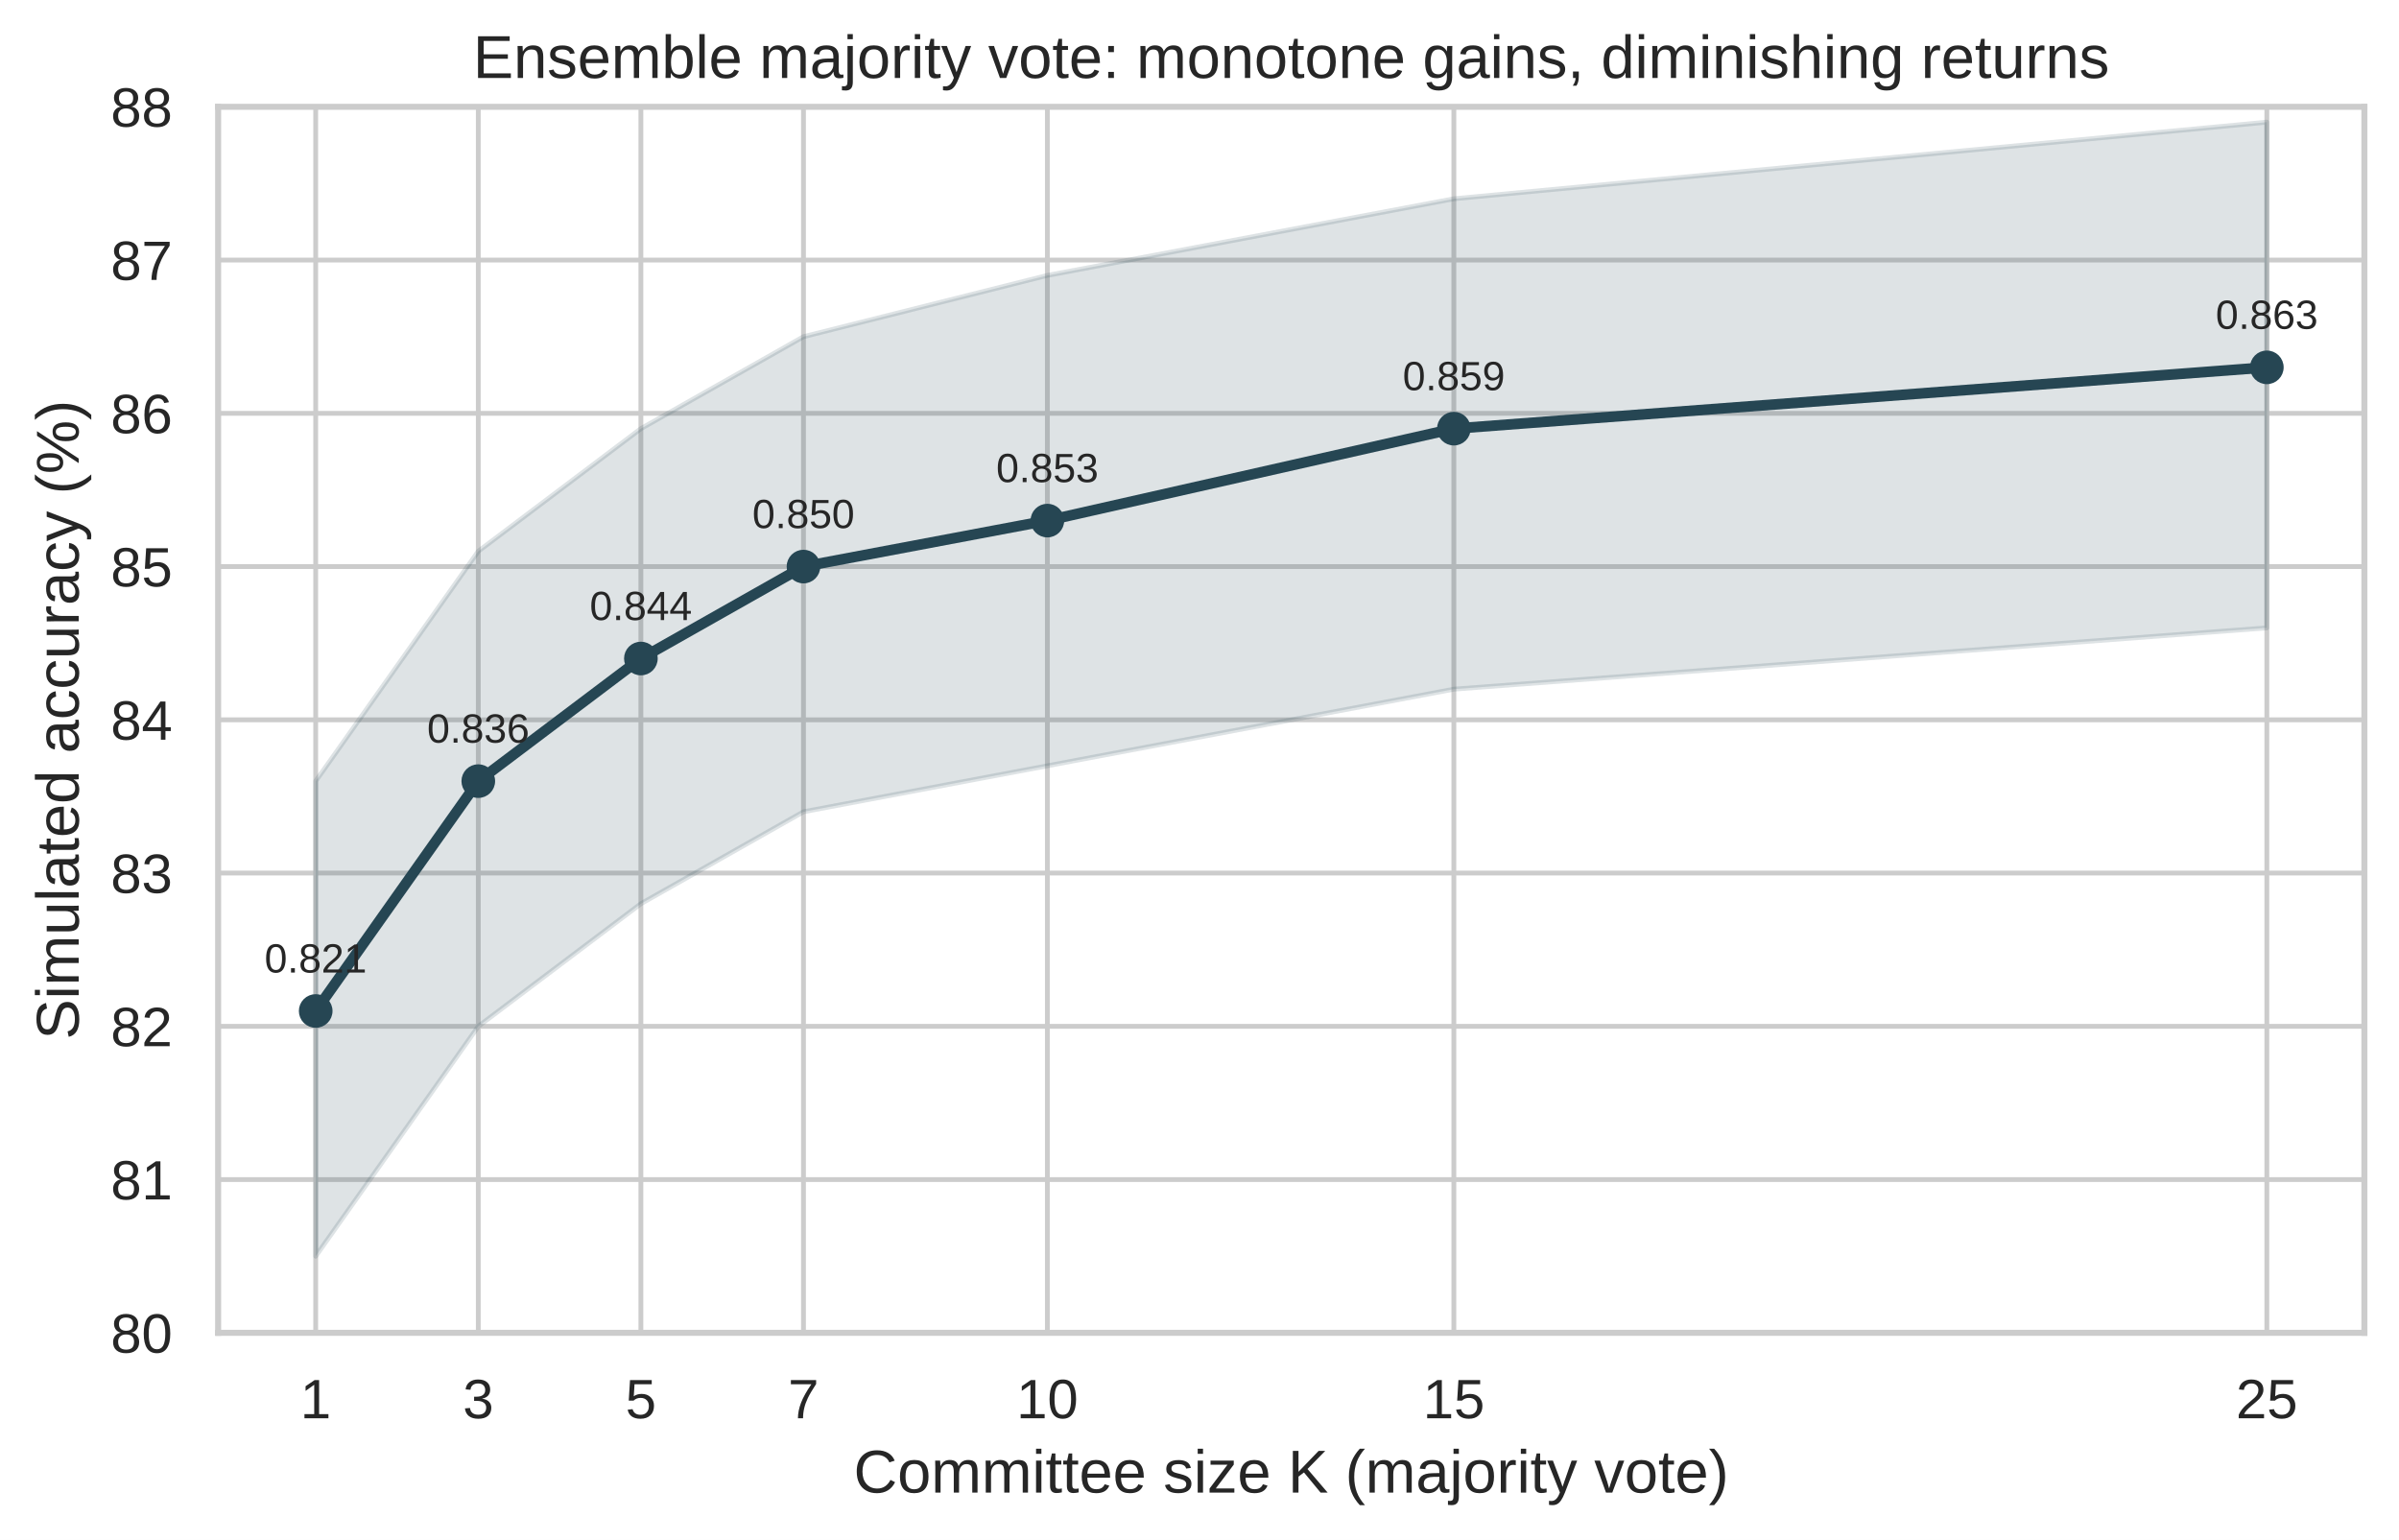
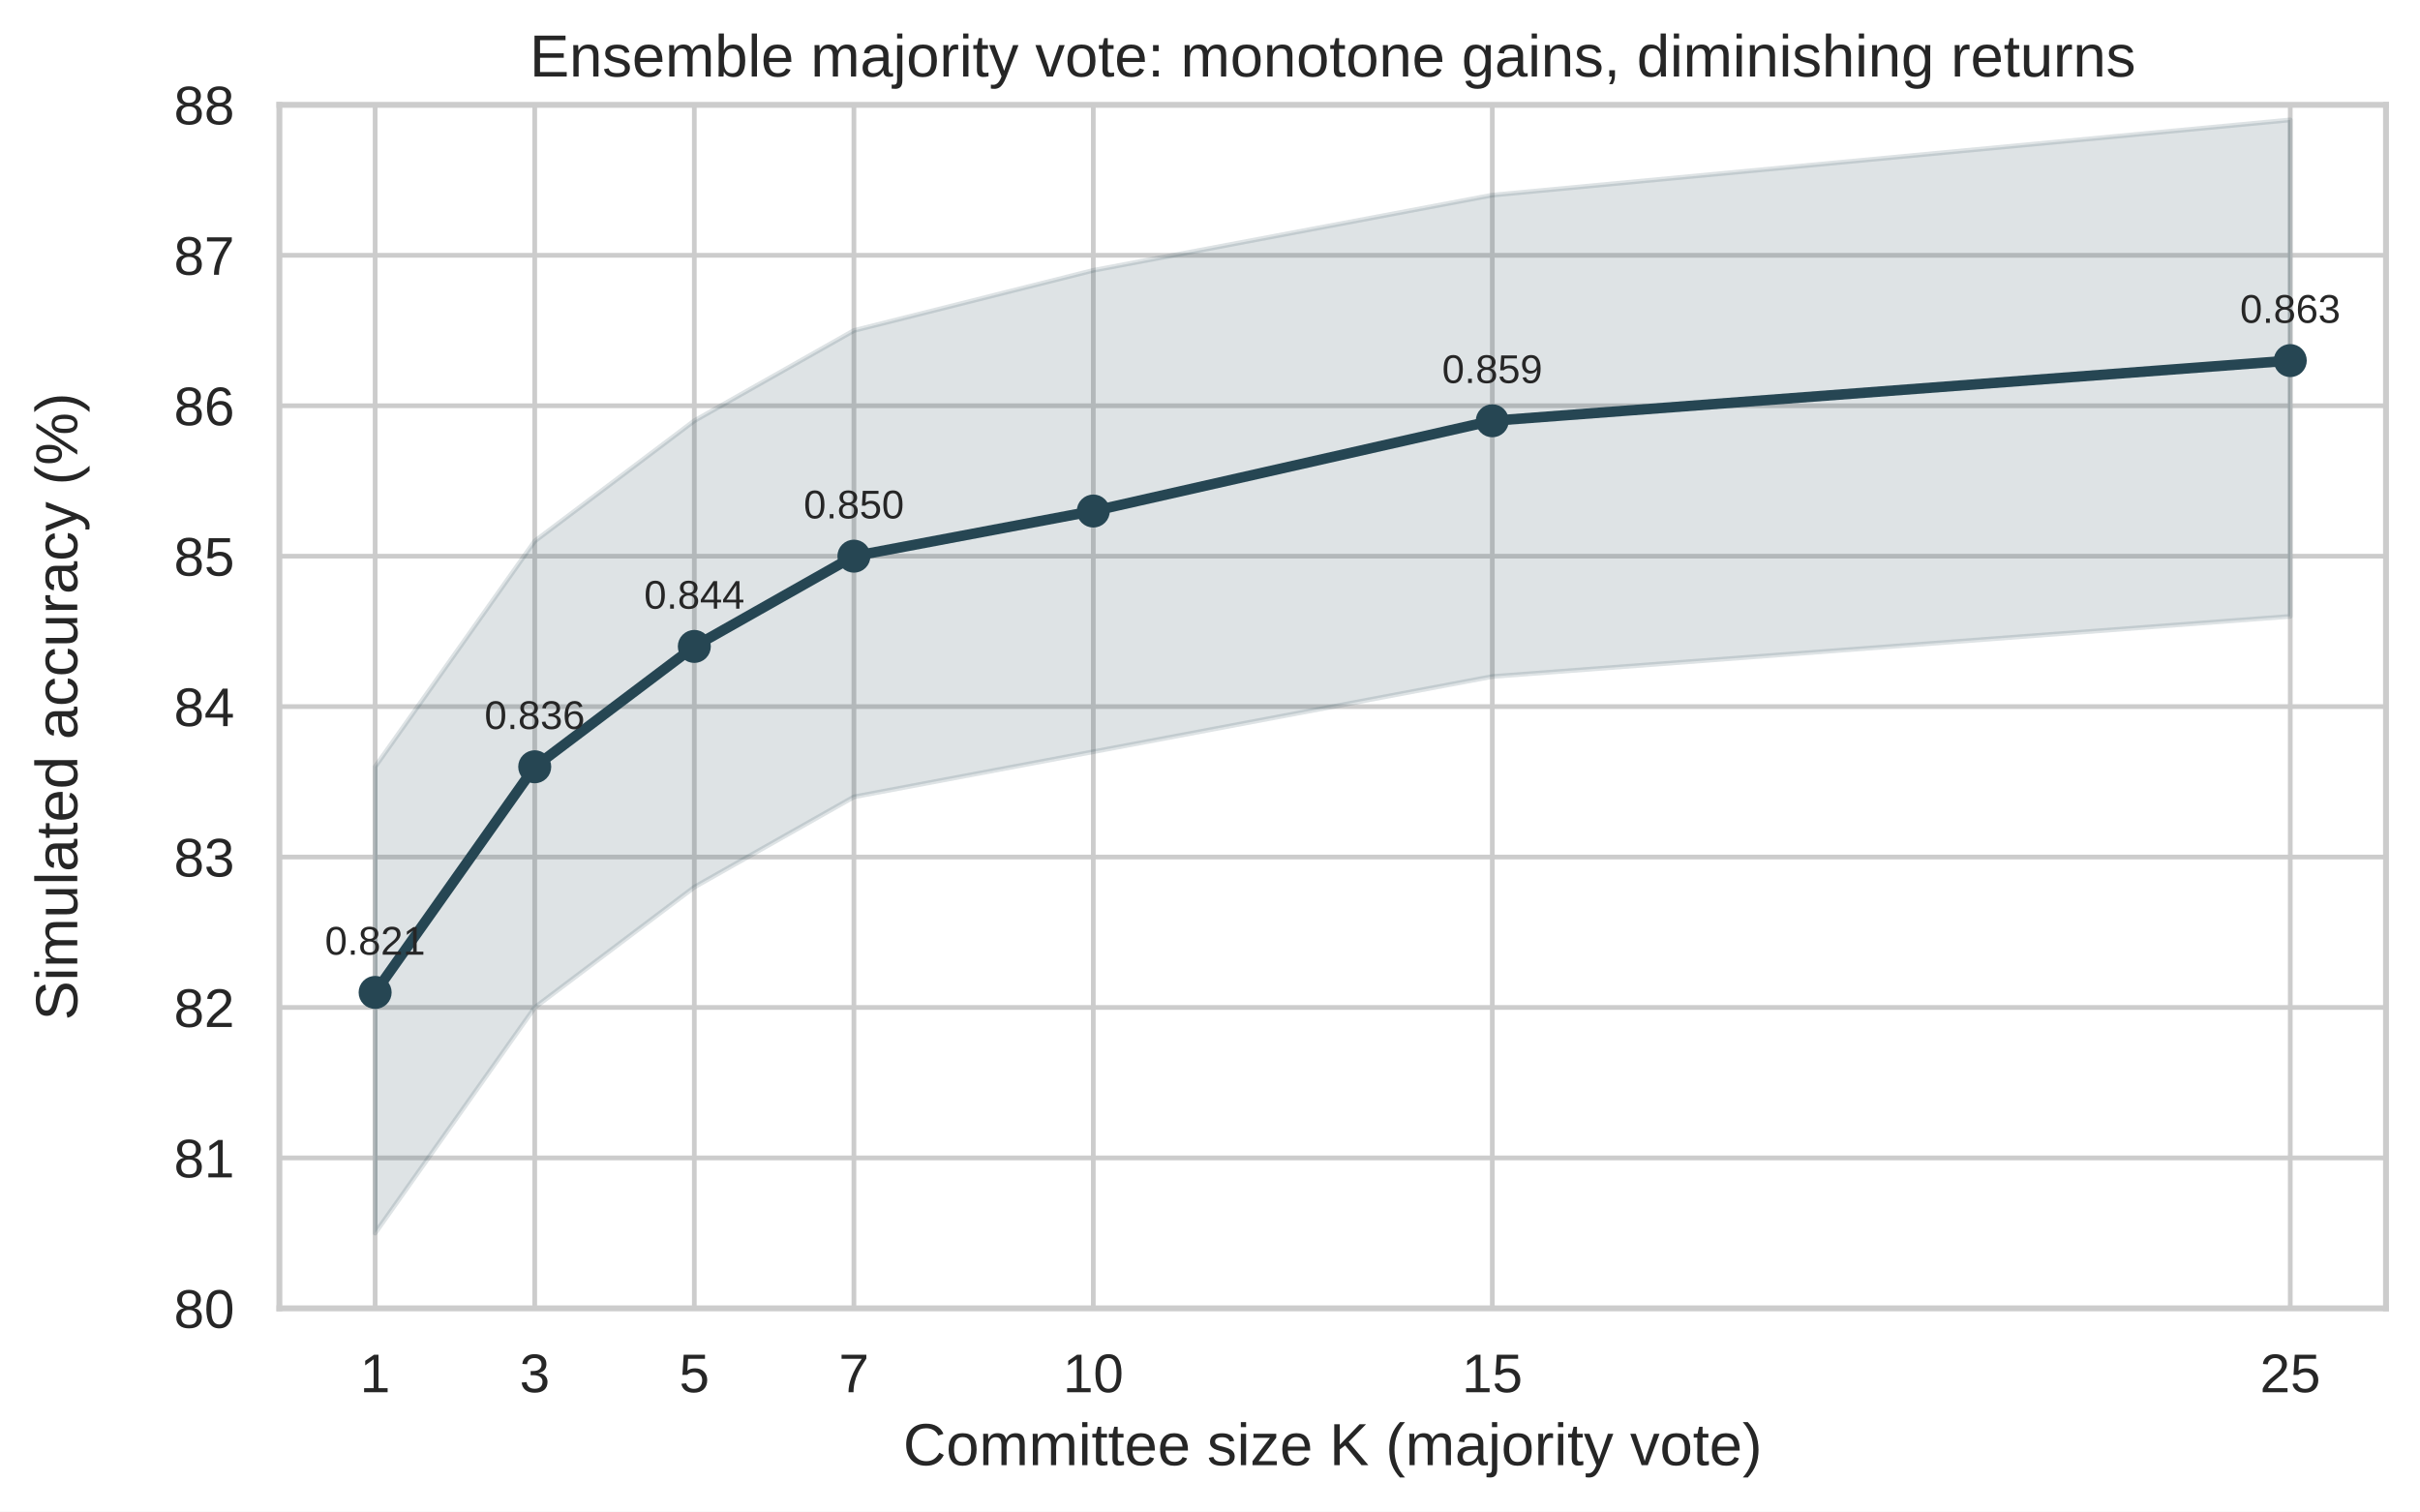
- <svg xmlns="http://www.w3.org/2000/svg" xmlns:xlink="http://www.w3.org/1999/xlink" width="498.97pt" height="320.33pt" viewBox="0 0 498.97 320.33" version="1.1">
+ <svg xmlns="http://www.w3.org/2000/svg" xmlns:xlink="http://www.w3.org/1999/xlink" width="512.8pt" height="320.33pt" viewBox="0 0 512.8 320.33" version="1.1">
  <defs>
    <style type="text/css">*{stroke-linejoin: round; stroke-linecap: butt}</style>
  </defs>
  <g id="figure_1">
    <g id="patch_1">
-       <path d="M 0 320.33  L 498.97 320.33  L 498.97 0  L 0 0  z " style="fill: #ffffff" />
+       <path d="M 0 320.33  L 512.8 320.33  L 512.8 0  L 0 0  z " style="fill: #ffffff" />
    </g>
    <g id="axes_1">
      <g id="patch_2">
-         <path d="M 45.37 277.243  L 491.77 277.243  L 491.77 22.219  L 45.37 22.219  z " style="fill: #ffffff" />
+         <path d="M 59.2 277.243  L 505.6 277.243  L 505.6 22.219  L 59.2 22.219  z " style="fill: #ffffff" />
      </g>
      <g id="matplotlib.axis_1">
        <g id="xtick_1">
          <g id="line2d_1">
-             <path d="M 65.661 277.243  L 65.661 22.219  " clip-path="url(#pff9d088faa)" style="fill: none; stroke: #cccccc; stroke-linecap: round" />
+             <path d="M 79.491 277.243  L 79.491 22.219  " clip-path="url(#p2779af1adf)" style="fill: none; stroke: #cccccc; stroke-linecap: round" />
          </g>
          <g id="text_1">
-             <text style="fill: #262626; font: 11.55px 'Arial', 'DejaVu Sans', 'Liberation Sans', 'Bitstream Vera Sans', sans-serif; text-anchor: middle" x="65.661" y="295.01" transform="rotate(-0 65.66099 295.0101)">1</text>
+             <text style="font-size: 11.55px; font-family: 'Arial', 'DejaVu Sans', 'Liberation Sans', 'Bitstream Vera Sans', sans-serif; text-anchor: middle; fill: #262626" x="79.491" y="295.01" transform="rotate(-0 79.49122 295.0101)">1</text>
          </g>
        </g>
        <g id="xtick_2">
          <g id="line2d_2">
-             <path d="M 99.479 277.243  L 99.479 22.219  " clip-path="url(#pff9d088faa)" style="fill: none; stroke: #cccccc; stroke-linecap: round" />
+             <path d="M 113.309 277.243  L 113.309 22.219  " clip-path="url(#p2779af1adf)" style="fill: none; stroke: #cccccc; stroke-linecap: round" />
          </g>
          <g id="text_2">
-             <text style="fill: #262626; font: 11.55px 'Arial', 'DejaVu Sans', 'Liberation Sans', 'Bitstream Vera Sans', sans-serif; text-anchor: middle" x="99.479" y="295.01" transform="rotate(-0 99.47917 295.0101)">3</text>
+             <text style="font-size: 11.55px; font-family: 'Arial', 'DejaVu Sans', 'Liberation Sans', 'Bitstream Vera Sans', sans-serif; text-anchor: middle; fill: #262626" x="113.309" y="295.01" transform="rotate(-0 113.3094 295.0101)">3</text>
          </g>
        </g>
        <g id="xtick_3">
          <g id="line2d_3">
-             <path d="M 133.297 277.243  L 133.297 22.219  " clip-path="url(#pff9d088faa)" style="fill: none; stroke: #cccccc; stroke-linecap: round" />
+             <path d="M 147.128 277.243  L 147.128 22.219  " clip-path="url(#p2779af1adf)" style="fill: none; stroke: #cccccc; stroke-linecap: round" />
          </g>
          <g id="text_3">
-             <text style="fill: #262626; font: 11.55px 'Arial', 'DejaVu Sans', 'Liberation Sans', 'Bitstream Vera Sans', sans-serif; text-anchor: middle" x="133.297" y="295.01" transform="rotate(-0 133.2974 295.0101)">5</text>
+             <text style="font-size: 11.55px; font-family: 'Arial', 'DejaVu Sans', 'Liberation Sans', 'Bitstream Vera Sans', sans-serif; text-anchor: middle; fill: #262626" x="147.128" y="295.01" transform="rotate(-0 147.1276 295.0101)">5</text>
          </g>
        </g>
        <g id="xtick_4">
          <g id="line2d_4">
-             <path d="M 167.116 277.243  L 167.116 22.219  " clip-path="url(#pff9d088faa)" style="fill: none; stroke: #cccccc; stroke-linecap: round" />
+             <path d="M 180.946 277.243  L 180.946 22.219  " clip-path="url(#p2779af1adf)" style="fill: none; stroke: #cccccc; stroke-linecap: round" />
          </g>
          <g id="text_4">
-             <text style="fill: #262626; font: 11.55px 'Arial', 'DejaVu Sans', 'Liberation Sans', 'Bitstream Vera Sans', sans-serif; text-anchor: middle" x="167.116" y="295.01" transform="rotate(-0 167.1155 295.0101)">7</text>
+             <text style="font-size: 11.55px; font-family: 'Arial', 'DejaVu Sans', 'Liberation Sans', 'Bitstream Vera Sans', sans-serif; text-anchor: middle; fill: #262626" x="180.946" y="295.01" transform="rotate(-0 180.9458 295.0101)">7</text>
          </g>
        </g>
        <g id="xtick_5">
          <g id="line2d_5">
-             <path d="M 217.843 277.243  L 217.843 22.219  " clip-path="url(#pff9d088faa)" style="fill: none; stroke: #cccccc; stroke-linecap: round" />
+             <path d="M 231.673 277.243  L 231.673 22.219  " clip-path="url(#p2779af1adf)" style="fill: none; stroke: #cccccc; stroke-linecap: round" />
          </g>
          <g id="text_5">
-             <text style="fill: #262626; font: 11.55px 'Arial', 'DejaVu Sans', 'Liberation Sans', 'Bitstream Vera Sans', sans-serif; text-anchor: middle" x="217.843" y="295.01" transform="rotate(-0 217.8428 295.0101)">10</text>
+             <text style="font-size: 11.55px; font-family: 'Arial', 'DejaVu Sans', 'Liberation Sans', 'Bitstream Vera Sans', sans-serif; text-anchor: middle; fill: #262626" x="231.673" y="295.01" transform="rotate(-0 231.673 295.0101)">10</text>
          </g>
        </g>
        <g id="xtick_6">
          <g id="line2d_6">
-             <path d="M 302.388 277.243  L 302.388 22.219  " clip-path="url(#pff9d088faa)" style="fill: none; stroke: #cccccc; stroke-linecap: round" />
+             <path d="M 316.218 277.243  L 316.218 22.219  " clip-path="url(#p2779af1adf)" style="fill: none; stroke: #cccccc; stroke-linecap: round" />
          </g>
          <g id="text_6">
-             <text style="fill: #262626; font: 11.55px 'Arial', 'DejaVu Sans', 'Liberation Sans', 'Bitstream Vera Sans', sans-serif; text-anchor: middle" x="302.388" y="295.01" transform="rotate(-0 302.3883 295.0101)">15</text>
+             <text style="font-size: 11.55px; font-family: 'Arial', 'DejaVu Sans', 'Liberation Sans', 'Bitstream Vera Sans', sans-serif; text-anchor: middle; fill: #262626" x="316.218" y="295.01" transform="rotate(-0 316.2185 295.0101)">15</text>
          </g>
        </g>
        <g id="xtick_7">
          <g id="line2d_7">
-             <path d="M 471.479 277.243  L 471.479 22.219  " clip-path="url(#pff9d088faa)" style="fill: none; stroke: #cccccc; stroke-linecap: round" />
+             <path d="M 485.309 277.243  L 485.309 22.219  " clip-path="url(#p2779af1adf)" style="fill: none; stroke: #cccccc; stroke-linecap: round" />
          </g>
          <g id="text_7">
-             <text style="fill: #262626; font: 11.55px 'Arial', 'DejaVu Sans', 'Liberation Sans', 'Bitstream Vera Sans', sans-serif; text-anchor: middle" x="471.479" y="295.01" transform="rotate(-0 471.4792 295.0101)">25</text>
+             <text style="font-size: 11.55px; font-family: 'Arial', 'DejaVu Sans', 'Liberation Sans', 'Bitstream Vera Sans', sans-serif; text-anchor: middle; fill: #262626" x="485.309" y="295.01" transform="rotate(-0 485.3094 295.0101)">25</text>
          </g>
        </g>
        <g id="text_8">
-           <text style="fill: #262626; font: 12.6px 'Arial', 'DejaVu Sans', 'Liberation Sans', 'Bitstream Vera Sans', sans-serif; text-anchor: middle" x="268.57" y="310.478" transform="rotate(-0 268.5701 310.4781)">Committee size K (majority vote)</text>
+           <text style="font-size: 12.6px; font-family: 'Arial', 'DejaVu Sans', 'Liberation Sans', 'Bitstream Vera Sans', sans-serif; text-anchor: middle; fill: #262626" x="282.4" y="310.478" transform="rotate(-0 282.4003 310.4781)">Committee size K (majority vote)</text>
        </g>
      </g>
      <g id="matplotlib.axis_2">
        <g id="ytick_1">
          <g id="line2d_8">
-             <path d="M 45.37 277.243  L 491.77 277.243  " clip-path="url(#pff9d088faa)" style="fill: none; stroke: #cccccc; stroke-linecap: round" />
+             <path d="M 59.2 277.243  L 505.6 277.243  " clip-path="url(#p2779af1adf)" style="fill: none; stroke: #cccccc; stroke-linecap: round" />
          </g>
          <g id="text_9">
-             <text style="fill: #262626; font: 11.55px 'Arial', 'DejaVu Sans', 'Liberation Sans', 'Bitstream Vera Sans', sans-serif; text-anchor: end" x="35.87" y="281.376" transform="rotate(-0 35.87008 281.3765)">80</text>
+             <text style="font-size: 11.55px; font-family: 'Arial', 'DejaVu Sans', 'Liberation Sans', 'Bitstream Vera Sans', sans-serif; text-anchor: end; fill: #262626" x="49.7" y="281.376" transform="rotate(-0 49.70031 281.3765)">80</text>
          </g>
        </g>
        <g id="ytick_2">
          <g id="line2d_9">
-             <path d="M 45.37 245.365  L 491.77 245.365  " clip-path="url(#pff9d088faa)" style="fill: none; stroke: #cccccc; stroke-linecap: round" />
+             <path d="M 59.2 245.365  L 505.6 245.365  " clip-path="url(#p2779af1adf)" style="fill: none; stroke: #cccccc; stroke-linecap: round" />
          </g>
          <g id="text_10">
-             <text style="fill: #262626; font: 11.55px 'Arial', 'DejaVu Sans', 'Liberation Sans', 'Bitstream Vera Sans', sans-serif; text-anchor: end" x="35.87" y="249.498" transform="rotate(-0 35.87008 249.4985)">81</text>
+             <text style="font-size: 11.55px; font-family: 'Arial', 'DejaVu Sans', 'Liberation Sans', 'Bitstream Vera Sans', sans-serif; text-anchor: end; fill: #262626" x="49.7" y="249.498" transform="rotate(-0 49.70031 249.4985)">81</text>
          </g>
        </g>
        <g id="ytick_3">
          <g id="line2d_10">
-             <path d="M 45.37 213.487  L 491.77 213.487  " clip-path="url(#pff9d088faa)" style="fill: none; stroke: #cccccc; stroke-linecap: round" />
+             <path d="M 59.2 213.487  L 505.6 213.487  " clip-path="url(#p2779af1adf)" style="fill: none; stroke: #cccccc; stroke-linecap: round" />
          </g>
          <g id="text_11">
-             <text style="fill: #262626; font: 11.55px 'Arial', 'DejaVu Sans', 'Liberation Sans', 'Bitstream Vera Sans', sans-serif; text-anchor: end" x="35.87" y="217.62" transform="rotate(-0 35.87008 217.6205)">82</text>
+             <text style="font-size: 11.55px; font-family: 'Arial', 'DejaVu Sans', 'Liberation Sans', 'Bitstream Vera Sans', sans-serif; text-anchor: end; fill: #262626" x="49.7" y="217.62" transform="rotate(-0 49.70031 217.6205)">82</text>
          </g>
        </g>
        <g id="ytick_4">
          <g id="line2d_11">
-             <path d="M 45.37 181.609  L 491.77 181.609  " clip-path="url(#pff9d088faa)" style="fill: none; stroke: #cccccc; stroke-linecap: round" />
+             <path d="M 59.2 181.609  L 505.6 181.609  " clip-path="url(#p2779af1adf)" style="fill: none; stroke: #cccccc; stroke-linecap: round" />
          </g>
          <g id="text_12">
-             <text style="fill: #262626; font: 11.55px 'Arial', 'DejaVu Sans', 'Liberation Sans', 'Bitstream Vera Sans', sans-serif; text-anchor: end" x="35.87" y="185.742" transform="rotate(-0 35.87008 185.7425)">83</text>
+             <text style="font-size: 11.55px; font-family: 'Arial', 'DejaVu Sans', 'Liberation Sans', 'Bitstream Vera Sans', sans-serif; text-anchor: end; fill: #262626" x="49.7" y="185.742" transform="rotate(-0 49.70031 185.7425)">83</text>
          </g>
        </g>
        <g id="ytick_5">
          <g id="line2d_12">
-             <path d="M 45.37 149.731  L 491.77 149.731  " clip-path="url(#pff9d088faa)" style="fill: none; stroke: #cccccc; stroke-linecap: round" />
+             <path d="M 59.2 149.731  L 505.6 149.731  " clip-path="url(#p2779af1adf)" style="fill: none; stroke: #cccccc; stroke-linecap: round" />
          </g>
          <g id="text_13">
-             <text style="fill: #262626; font: 11.55px 'Arial', 'DejaVu Sans', 'Liberation Sans', 'Bitstream Vera Sans', sans-serif; text-anchor: end" x="35.87" y="153.864" transform="rotate(-0 35.87008 153.8645)">84</text>
+             <text style="font-size: 11.55px; font-family: 'Arial', 'DejaVu Sans', 'Liberation Sans', 'Bitstream Vera Sans', sans-serif; text-anchor: end; fill: #262626" x="49.7" y="153.864" transform="rotate(-0 49.70031 153.8645)">84</text>
          </g>
        </g>
        <g id="ytick_6">
          <g id="line2d_13">
-             <path d="M 45.37 117.853  L 491.77 117.853  " clip-path="url(#pff9d088faa)" style="fill: none; stroke: #cccccc; stroke-linecap: round" />
+             <path d="M 59.2 117.853  L 505.6 117.853  " clip-path="url(#p2779af1adf)" style="fill: none; stroke: #cccccc; stroke-linecap: round" />
          </g>
          <g id="text_14">
-             <text style="fill: #262626; font: 11.55px 'Arial', 'DejaVu Sans', 'Liberation Sans', 'Bitstream Vera Sans', sans-serif; text-anchor: end" x="35.87" y="121.986" transform="rotate(-0 35.87008 121.9865)">85</text>
+             <text style="font-size: 11.55px; font-family: 'Arial', 'DejaVu Sans', 'Liberation Sans', 'Bitstream Vera Sans', sans-serif; text-anchor: end; fill: #262626" x="49.7" y="121.986" transform="rotate(-0 49.70031 121.9865)">85</text>
          </g>
        </g>
        <g id="ytick_7">
          <g id="line2d_14">
-             <path d="M 45.37 85.975  L 491.77 85.975  " clip-path="url(#pff9d088faa)" style="fill: none; stroke: #cccccc; stroke-linecap: round" />
+             <path d="M 59.2 85.975  L 505.6 85.975  " clip-path="url(#p2779af1adf)" style="fill: none; stroke: #cccccc; stroke-linecap: round" />
          </g>
          <g id="text_15">
-             <text style="fill: #262626; font: 11.55px 'Arial', 'DejaVu Sans', 'Liberation Sans', 'Bitstream Vera Sans', sans-serif; text-anchor: end" x="35.87" y="90.108" transform="rotate(-0 35.87008 90.10848)">86</text>
+             <text style="font-size: 11.55px; font-family: 'Arial', 'DejaVu Sans', 'Liberation Sans', 'Bitstream Vera Sans', sans-serif; text-anchor: end; fill: #262626" x="49.7" y="90.108" transform="rotate(-0 49.70031 90.10848)">86</text>
          </g>
        </g>
        <g id="ytick_8">
          <g id="line2d_15">
-             <path d="M 45.37 54.097  L 491.77 54.097  " clip-path="url(#pff9d088faa)" style="fill: none; stroke: #cccccc; stroke-linecap: round" />
+             <path d="M 59.2 54.097  L 505.6 54.097  " clip-path="url(#p2779af1adf)" style="fill: none; stroke: #cccccc; stroke-linecap: round" />
          </g>
          <g id="text_16">
-             <text style="fill: #262626; font: 11.55px 'Arial', 'DejaVu Sans', 'Liberation Sans', 'Bitstream Vera Sans', sans-serif; text-anchor: end" x="35.87" y="58.23" transform="rotate(-0 35.87008 58.23048)">87</text>
+             <text style="font-size: 11.55px; font-family: 'Arial', 'DejaVu Sans', 'Liberation Sans', 'Bitstream Vera Sans', sans-serif; text-anchor: end; fill: #262626" x="49.7" y="58.23" transform="rotate(-0 49.70031 58.23048)">87</text>
          </g>
        </g>
        <g id="ytick_9">
          <g id="line2d_16">
-             <path d="M 45.37 22.219  L 491.77 22.219  " clip-path="url(#pff9d088faa)" style="fill: none; stroke: #cccccc; stroke-linecap: round" />
+             <path d="M 59.2 22.219  L 505.6 22.219  " clip-path="url(#p2779af1adf)" style="fill: none; stroke: #cccccc; stroke-linecap: round" />
          </g>
          <g id="text_17">
-             <text style="fill: #262626; font: 11.55px 'Arial', 'DejaVu Sans', 'Liberation Sans', 'Bitstream Vera Sans', sans-serif; text-anchor: end" x="35.87" y="26.352" transform="rotate(-0 35.87008 26.35248)">88</text>
+             <text style="font-size: 11.55px; font-family: 'Arial', 'DejaVu Sans', 'Liberation Sans', 'Bitstream Vera Sans', sans-serif; text-anchor: end; fill: #262626" x="49.7" y="26.352" transform="rotate(-0 49.70031 26.35248)">88</text>
          </g>
        </g>
        <g id="text_18">
-           <text style="fill: #262626; font: 12.6px 'Arial', 'DejaVu Sans', 'Liberation Sans', 'Bitstream Vera Sans', sans-serif; text-anchor: middle" x="16.372" y="149.731" transform="rotate(-90 16.37241 149.7308)">Simulated accuracy (%)</text>
-         </g>
-       </g>
-       <g id="PolyCollection_1">
+           <text style="font-size: 12.6px; font-family: 'Arial', 'DejaVu Sans', 'Liberation Sans', 'Bitstream Vera Sans', sans-serif; text-anchor: middle; fill: #262626" x="16.372" y="149.731" transform="rotate(-90 16.37241 149.7308)">Simulated accuracy (%)</text>
+         </g>
+       </g>
+       <g id="FillBetweenPolyCollection_1">
        <defs>
-           <path id="m03d932a3de" d="M 65.661 -157.848  L 65.661 -59.026  L 99.479 -106.843  L 133.297 -132.346  L 167.116 -151.472  L 217.843 -161.036  L 302.388 -176.975  L 471.479 -189.726  L 471.479 -294.923  L 471.479 -294.923  L 302.388 -278.984  L 217.843 -263.045  L 167.116 -250.294  L 133.297 -231.167  L 99.479 -205.665  L 65.661 -157.848  z " style="stroke: #264653; stroke-opacity: 0.15" />
+           <path id="m31c902d843" d="M 79.491 -157.848  L 79.491 -59.026  L 113.309 -106.843  L 147.128 -132.346  L 180.946 -151.472  L 231.673 -161.036  L 316.218 -176.975  L 485.309 -189.726  L 485.309 -294.923  L 485.309 -294.923  L 316.218 -278.984  L 231.673 -263.045  L 180.946 -250.294  L 147.128 -231.167  L 113.309 -205.665  L 79.491 -157.848  z " style="stroke: #264653; stroke-opacity: 0.15" />
        </defs>
-         <g clip-path="url(#pff9d088faa)">
-           <use xlink:href="#m03d932a3de" x="0" y="320.33" style="fill: #264653; fill-opacity: 0.15; stroke: #264653; stroke-opacity: 0.15" />
+         <g clip-path="url(#p2779af1adf)">
+           <use xlink:href="#m31c902d843" x="0" y="320.33" style="fill: #264653; fill-opacity: 0.15; stroke: #264653; stroke-opacity: 0.15" />
        </g>
      </g>
      <g id="patch_3">
-         <path d="M 45.37 277.243  L 45.37 22.219  " style="fill: none; stroke: #cccccc; stroke-width: 1.25; stroke-linejoin: miter; stroke-linecap: square" />
+         <path d="M 59.2 277.243  L 59.2 22.219  " style="fill: none; stroke: #cccccc; stroke-width: 1.25; stroke-linejoin: miter; stroke-linecap: square" />
      </g>
      <g id="patch_4">
-         <path d="M 491.77 277.243  L 491.77 22.219  " style="fill: none; stroke: #cccccc; stroke-width: 1.25; stroke-linejoin: miter; stroke-linecap: square" />
+         <path d="M 505.6 277.243  L 505.6 22.219  " style="fill: none; stroke: #cccccc; stroke-width: 1.25; stroke-linejoin: miter; stroke-linecap: square" />
      </g>
      <g id="patch_5">
-         <path d="M 45.37 277.243  L 491.77 277.243  " style="fill: none; stroke: #cccccc; stroke-width: 1.25; stroke-linejoin: miter; stroke-linecap: square" />
+         <path d="M 59.2 277.243  L 505.6 277.243  " style="fill: none; stroke: #cccccc; stroke-width: 1.25; stroke-linejoin: miter; stroke-linecap: square" />
      </g>
      <g id="patch_6">
-         <path d="M 45.37 22.219  L 491.77 22.219  " style="fill: none; stroke: #cccccc; stroke-width: 1.25; stroke-linejoin: miter; stroke-linecap: square" />
+         <path d="M 59.2 22.219  L 505.6 22.219  " style="fill: none; stroke: #cccccc; stroke-width: 1.25; stroke-linejoin: miter; stroke-linecap: square" />
      </g>
      <g id="line2d_17">
-         <path d="M 65.661 210.299  L 99.479 162.482  L 133.297 136.98  L 167.116 117.853  L 217.843 108.289  L 302.388 89.163  L 471.479 76.411  " clip-path="url(#pff9d088faa)" style="fill: none; stroke: #264653; stroke-width: 2.2; stroke-linecap: round" />
+         <path d="M 79.491 210.299  L 113.309 162.482  L 147.128 136.98  L 180.946 117.853  L 231.673 108.289  L 316.218 89.163  L 485.309 76.411  " clip-path="url(#p2779af1adf)" style="fill: none; stroke: #264653; stroke-width: 2.2; stroke-linecap: round" />
        <defs>
-           <path id="mef6a8cc36a" d="M 0 3  C 0.796 3 1.559 2.684 2.121 2.121  C 2.684 1.559 3 0.796 3 0  C 3 -0.796 2.684 -1.559 2.121 -2.121  C 1.559 -2.684 0.796 -3 0 -3  C -0.796 -3 -1.559 -2.684 -2.121 -2.121  C -2.684 -1.559 -3 -0.796 -3 0  C -3 0.796 -2.684 1.559 -2.121 2.121  C -1.559 2.684 -0.796 3 0 3  z " style="stroke: #264653" />
+           <path id="m5bbf518082" d="M 0 3  C 0.796 3 1.559 2.684 2.121 2.121  C 2.684 1.559 3 0.796 3 0  C 3 -0.796 2.684 -1.559 2.121 -2.121  C 1.559 -2.684 0.796 -3 0 -3  C -0.796 -3 -1.559 -2.684 -2.121 -2.121  C -2.684 -1.559 -3 -0.796 -3 0  C -3 0.796 -2.684 1.559 -2.121 2.121  C -1.559 2.684 -0.796 3 0 3  z " style="stroke: #264653" />
        </defs>
-         <g clip-path="url(#pff9d088faa)">
-           <use xlink:href="#mef6a8cc36a" x="65.661" y="210.299" style="fill: #264653; stroke: #264653" />
-           <use xlink:href="#mef6a8cc36a" x="99.479" y="162.482" style="fill: #264653; stroke: #264653" />
-           <use xlink:href="#mef6a8cc36a" x="133.297" y="136.98" style="fill: #264653; stroke: #264653" />
-           <use xlink:href="#mef6a8cc36a" x="167.116" y="117.853" style="fill: #264653; stroke: #264653" />
-           <use xlink:href="#mef6a8cc36a" x="217.843" y="108.289" style="fill: #264653; stroke: #264653" />
-           <use xlink:href="#mef6a8cc36a" x="302.388" y="89.163" style="fill: #264653; stroke: #264653" />
-           <use xlink:href="#mef6a8cc36a" x="471.479" y="76.411" style="fill: #264653; stroke: #264653" />
+         <g clip-path="url(#p2779af1adf)">
+           <use xlink:href="#m5bbf518082" x="79.491" y="210.299" style="fill: #264653; stroke: #264653" />
+           <use xlink:href="#m5bbf518082" x="113.309" y="162.482" style="fill: #264653; stroke: #264653" />
+           <use xlink:href="#m5bbf518082" x="147.128" y="136.98" style="fill: #264653; stroke: #264653" />
+           <use xlink:href="#m5bbf518082" x="180.946" y="117.853" style="fill: #264653; stroke: #264653" />
+           <use xlink:href="#m5bbf518082" x="231.673" y="108.289" style="fill: #264653; stroke: #264653" />
+           <use xlink:href="#m5bbf518082" x="316.218" y="89.163" style="fill: #264653; stroke: #264653" />
+           <use xlink:href="#m5bbf518082" x="485.309" y="76.411" style="fill: #264653; stroke: #264653" />
        </g>
      </g>
      <g id="text_19">
-         <text style="fill: #262626; font: 8.5px 'Arial', 'DejaVu Sans', 'Liberation Sans', 'Bitstream Vera Sans', sans-serif; text-anchor: middle" x="65.661" y="202.299" transform="rotate(-0 65.66099 202.299)">0.821</text>
+         <text style="font-size: 8.5px; font-family: 'Arial', 'DejaVu Sans', 'Liberation Sans', 'Bitstream Vera Sans', sans-serif; text-anchor: middle; fill: #262626" x="79.491" y="202.299" transform="rotate(-0 79.49122 202.299)">0.821</text>
      </g>
      <g id="text_20">
-         <text style="fill: #262626; font: 8.5px 'Arial', 'DejaVu Sans', 'Liberation Sans', 'Bitstream Vera Sans', sans-serif; text-anchor: middle" x="99.479" y="154.482" transform="rotate(-0 99.47917 154.482)">0.836</text>
+         <text style="font-size: 8.5px; font-family: 'Arial', 'DejaVu Sans', 'Liberation Sans', 'Bitstream Vera Sans', sans-serif; text-anchor: middle; fill: #262626" x="113.309" y="154.482" transform="rotate(-0 113.3094 154.482)">0.836</text>
      </g>
      <g id="text_21">
-         <text style="fill: #262626; font: 8.5px 'Arial', 'DejaVu Sans', 'Liberation Sans', 'Bitstream Vera Sans', sans-serif; text-anchor: middle" x="133.297" y="128.98" transform="rotate(-0 133.2974 128.9796)">0.844</text>
+         <text style="font-size: 8.5px; font-family: 'Arial', 'DejaVu Sans', 'Liberation Sans', 'Bitstream Vera Sans', sans-serif; text-anchor: middle; fill: #262626" x="147.128" y="128.98" transform="rotate(-0 147.1276 128.9796)">0.844</text>
      </g>
      <g id="text_22">
-         <text style="fill: #262626; font: 8.5px 'Arial', 'DejaVu Sans', 'Liberation Sans', 'Bitstream Vera Sans', sans-serif; text-anchor: middle" x="167.116" y="109.853" transform="rotate(-0 167.1155 109.8528)">0.850</text>
+         <text style="font-size: 8.5px; font-family: 'Arial', 'DejaVu Sans', 'Liberation Sans', 'Bitstream Vera Sans', sans-serif; text-anchor: middle; fill: #262626" x="180.946" y="109.853" transform="rotate(-0 180.9458 109.8528)">0.850</text>
      </g>
      <g id="text_23">
-         <text style="fill: #262626; font: 8.5px 'Arial', 'DejaVu Sans', 'Liberation Sans', 'Bitstream Vera Sans', sans-serif; text-anchor: middle" x="217.843" y="100.289" transform="rotate(-0 217.8428 100.2894)">0.853</text>
+         <text style="font-size: 8.5px; font-family: 'Arial', 'DejaVu Sans', 'Liberation Sans', 'Bitstream Vera Sans', sans-serif; text-anchor: middle; fill: #262626" x="316.218" y="81.163" transform="rotate(-0 316.2185 81.16264)">0.859</text>
      </g>
      <g id="text_24">
-         <text style="fill: #262626; font: 8.5px 'Arial', 'DejaVu Sans', 'Liberation Sans', 'Bitstream Vera Sans', sans-serif; text-anchor: middle" x="302.388" y="81.163" transform="rotate(-0 302.3883 81.16264)">0.859</text>
+         <text style="font-size: 8.5px; font-family: 'Arial', 'DejaVu Sans', 'Liberation Sans', 'Bitstream Vera Sans', sans-serif; text-anchor: middle; fill: #262626" x="485.309" y="68.411" transform="rotate(-0 485.3094 68.41144)">0.863</text>
      </g>
      <g id="text_25">
-         <text style="fill: #262626; font: 8.5px 'Arial', 'DejaVu Sans', 'Liberation Sans', 'Bitstream Vera Sans', sans-serif; text-anchor: middle" x="471.479" y="68.411" transform="rotate(-0 471.4792 68.41144)">0.863</text>
-       </g>
-       <g id="text_26">
-         <text style="fill: #262626; font: 12.6px 'Arial', 'DejaVu Sans', 'Liberation Sans', 'Bitstream Vera Sans', sans-serif; text-anchor: middle" x="268.57" y="16.219" transform="rotate(-0 268.5701 16.21884)">Ensemble majority vote: monotone gains, diminishing returns</text>
+         <text style="font-size: 12.6px; font-family: 'Arial', 'DejaVu Sans', 'Liberation Sans', 'Bitstream Vera Sans', sans-serif; text-anchor: middle; fill: #262626" x="282.4" y="16.219" transform="rotate(-0 282.4003 16.21884)">Ensemble majority vote: monotone gains, diminishing returns</text>
      </g>
    </g>
  </g>
  <defs>
-     <clipPath id="pff9d088faa">
-       <rect x="45.37" y="22.219" width="446.4" height="255.024" />
+     <clipPath id="p2779af1adf">
+       <rect x="59.2" y="22.219" width="446.4" height="255.024" />
    </clipPath>
  </defs>
</svg>
